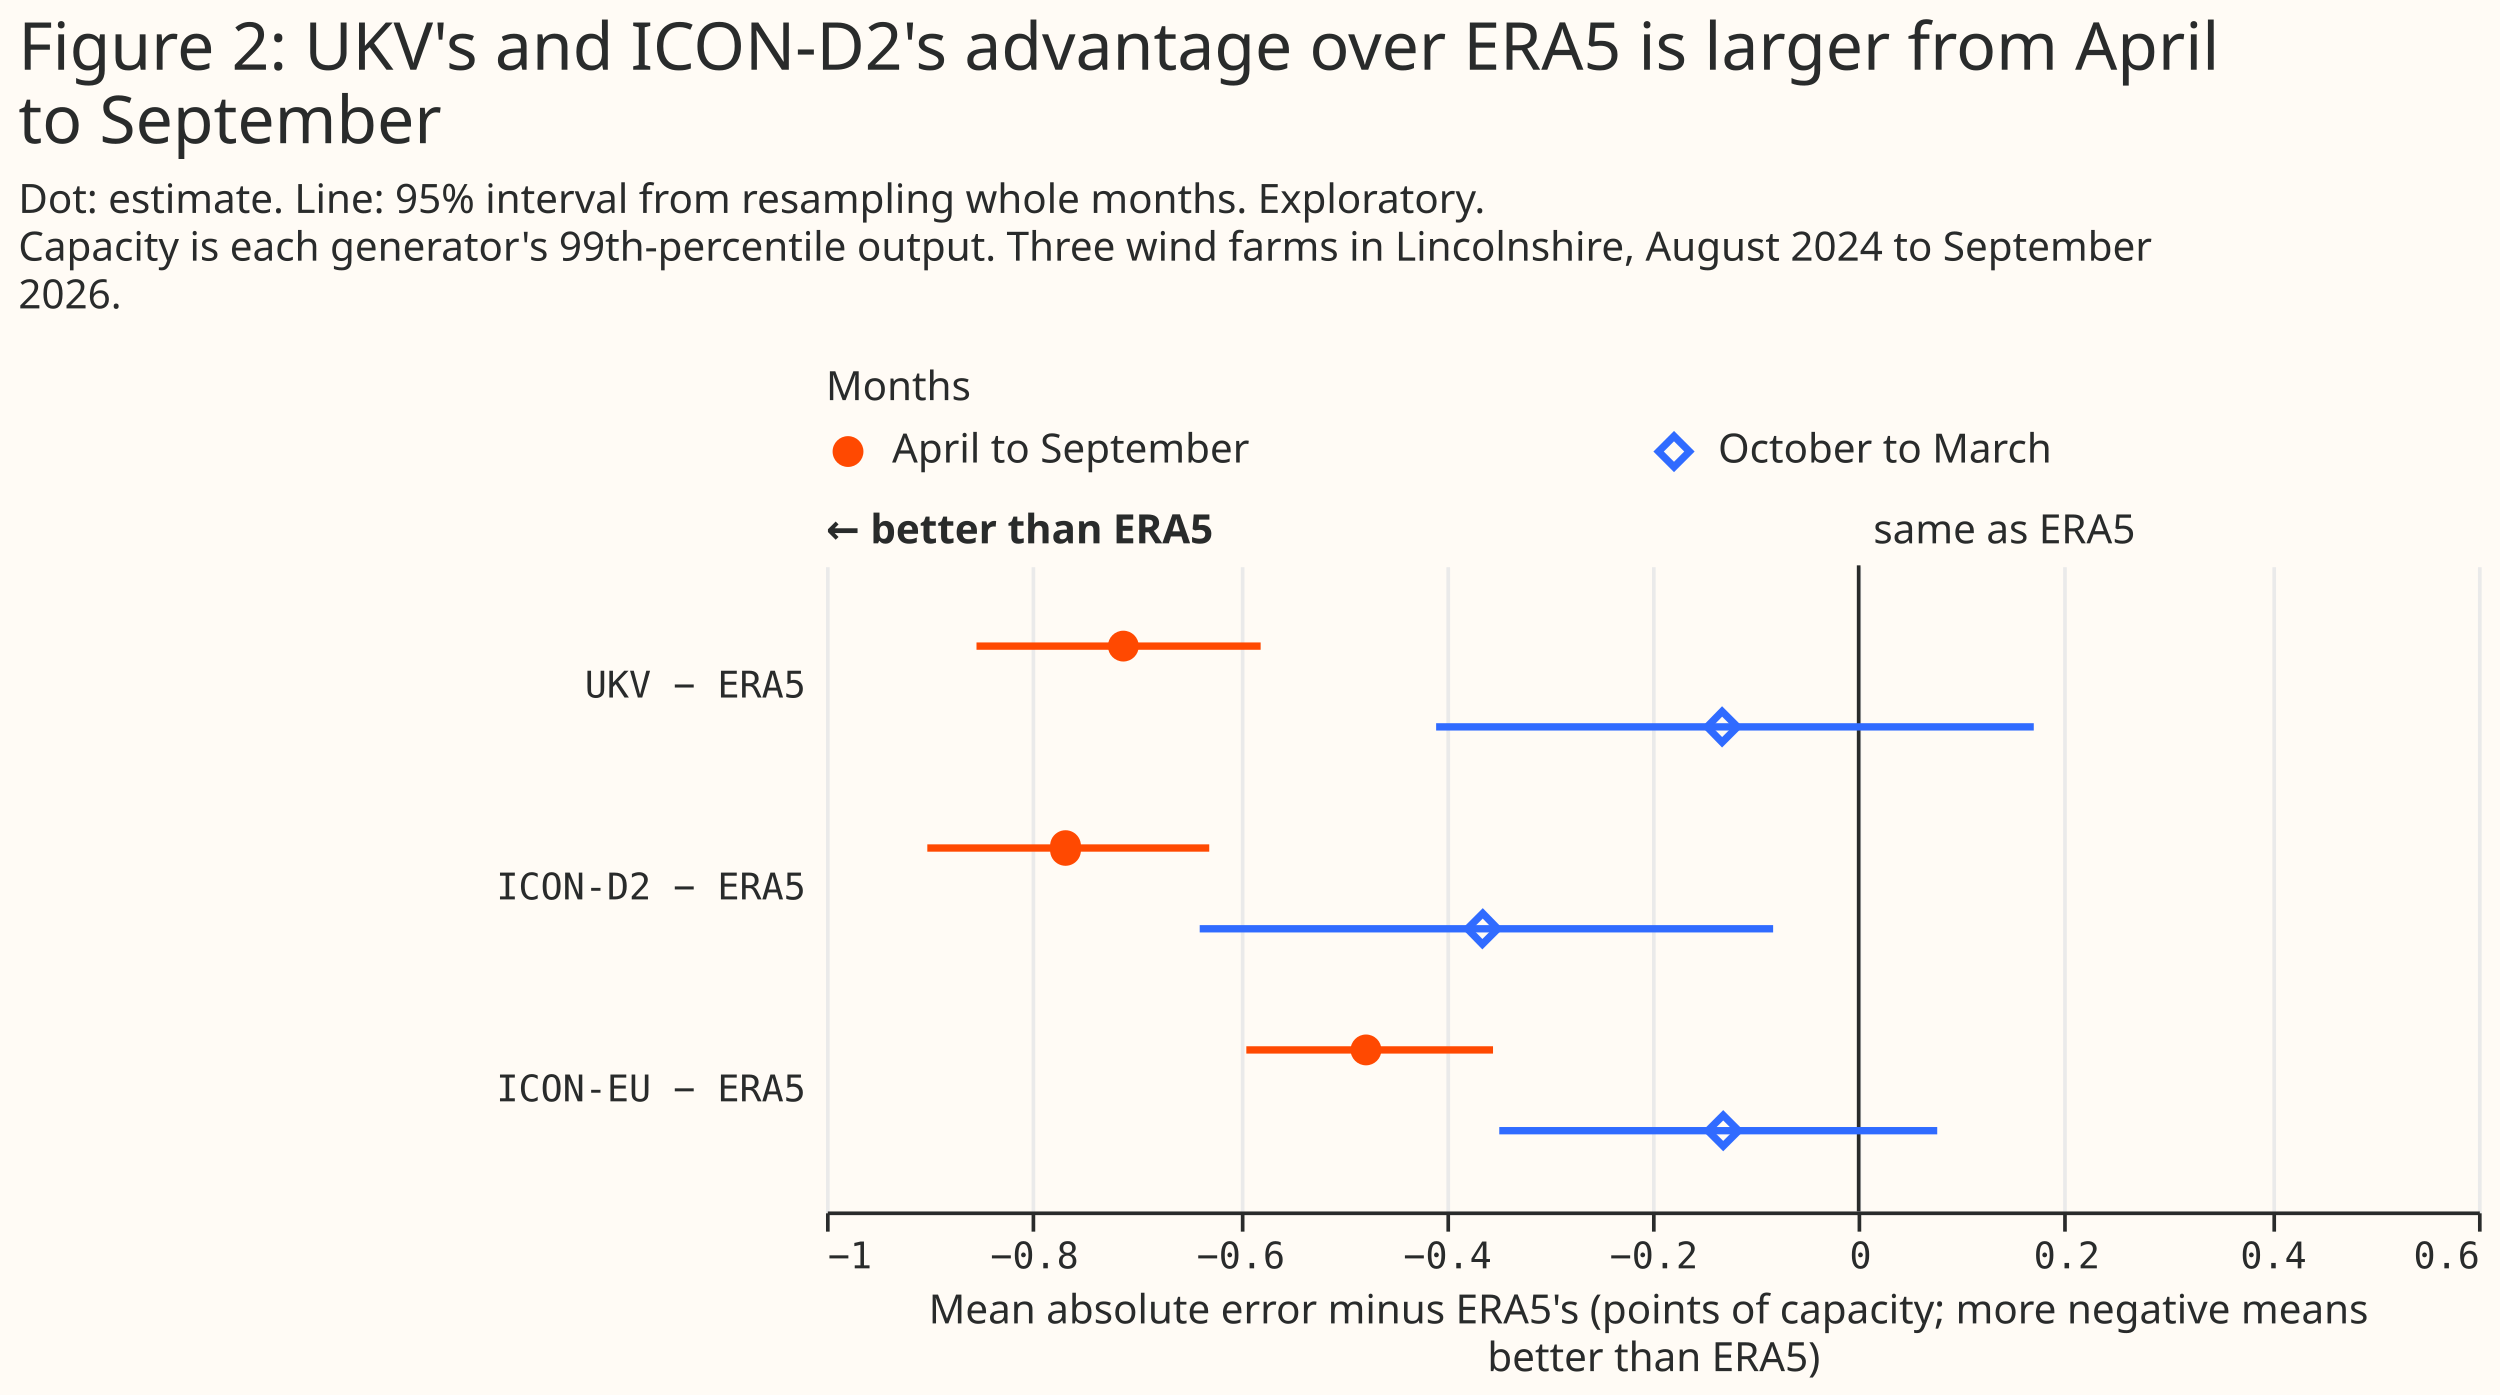
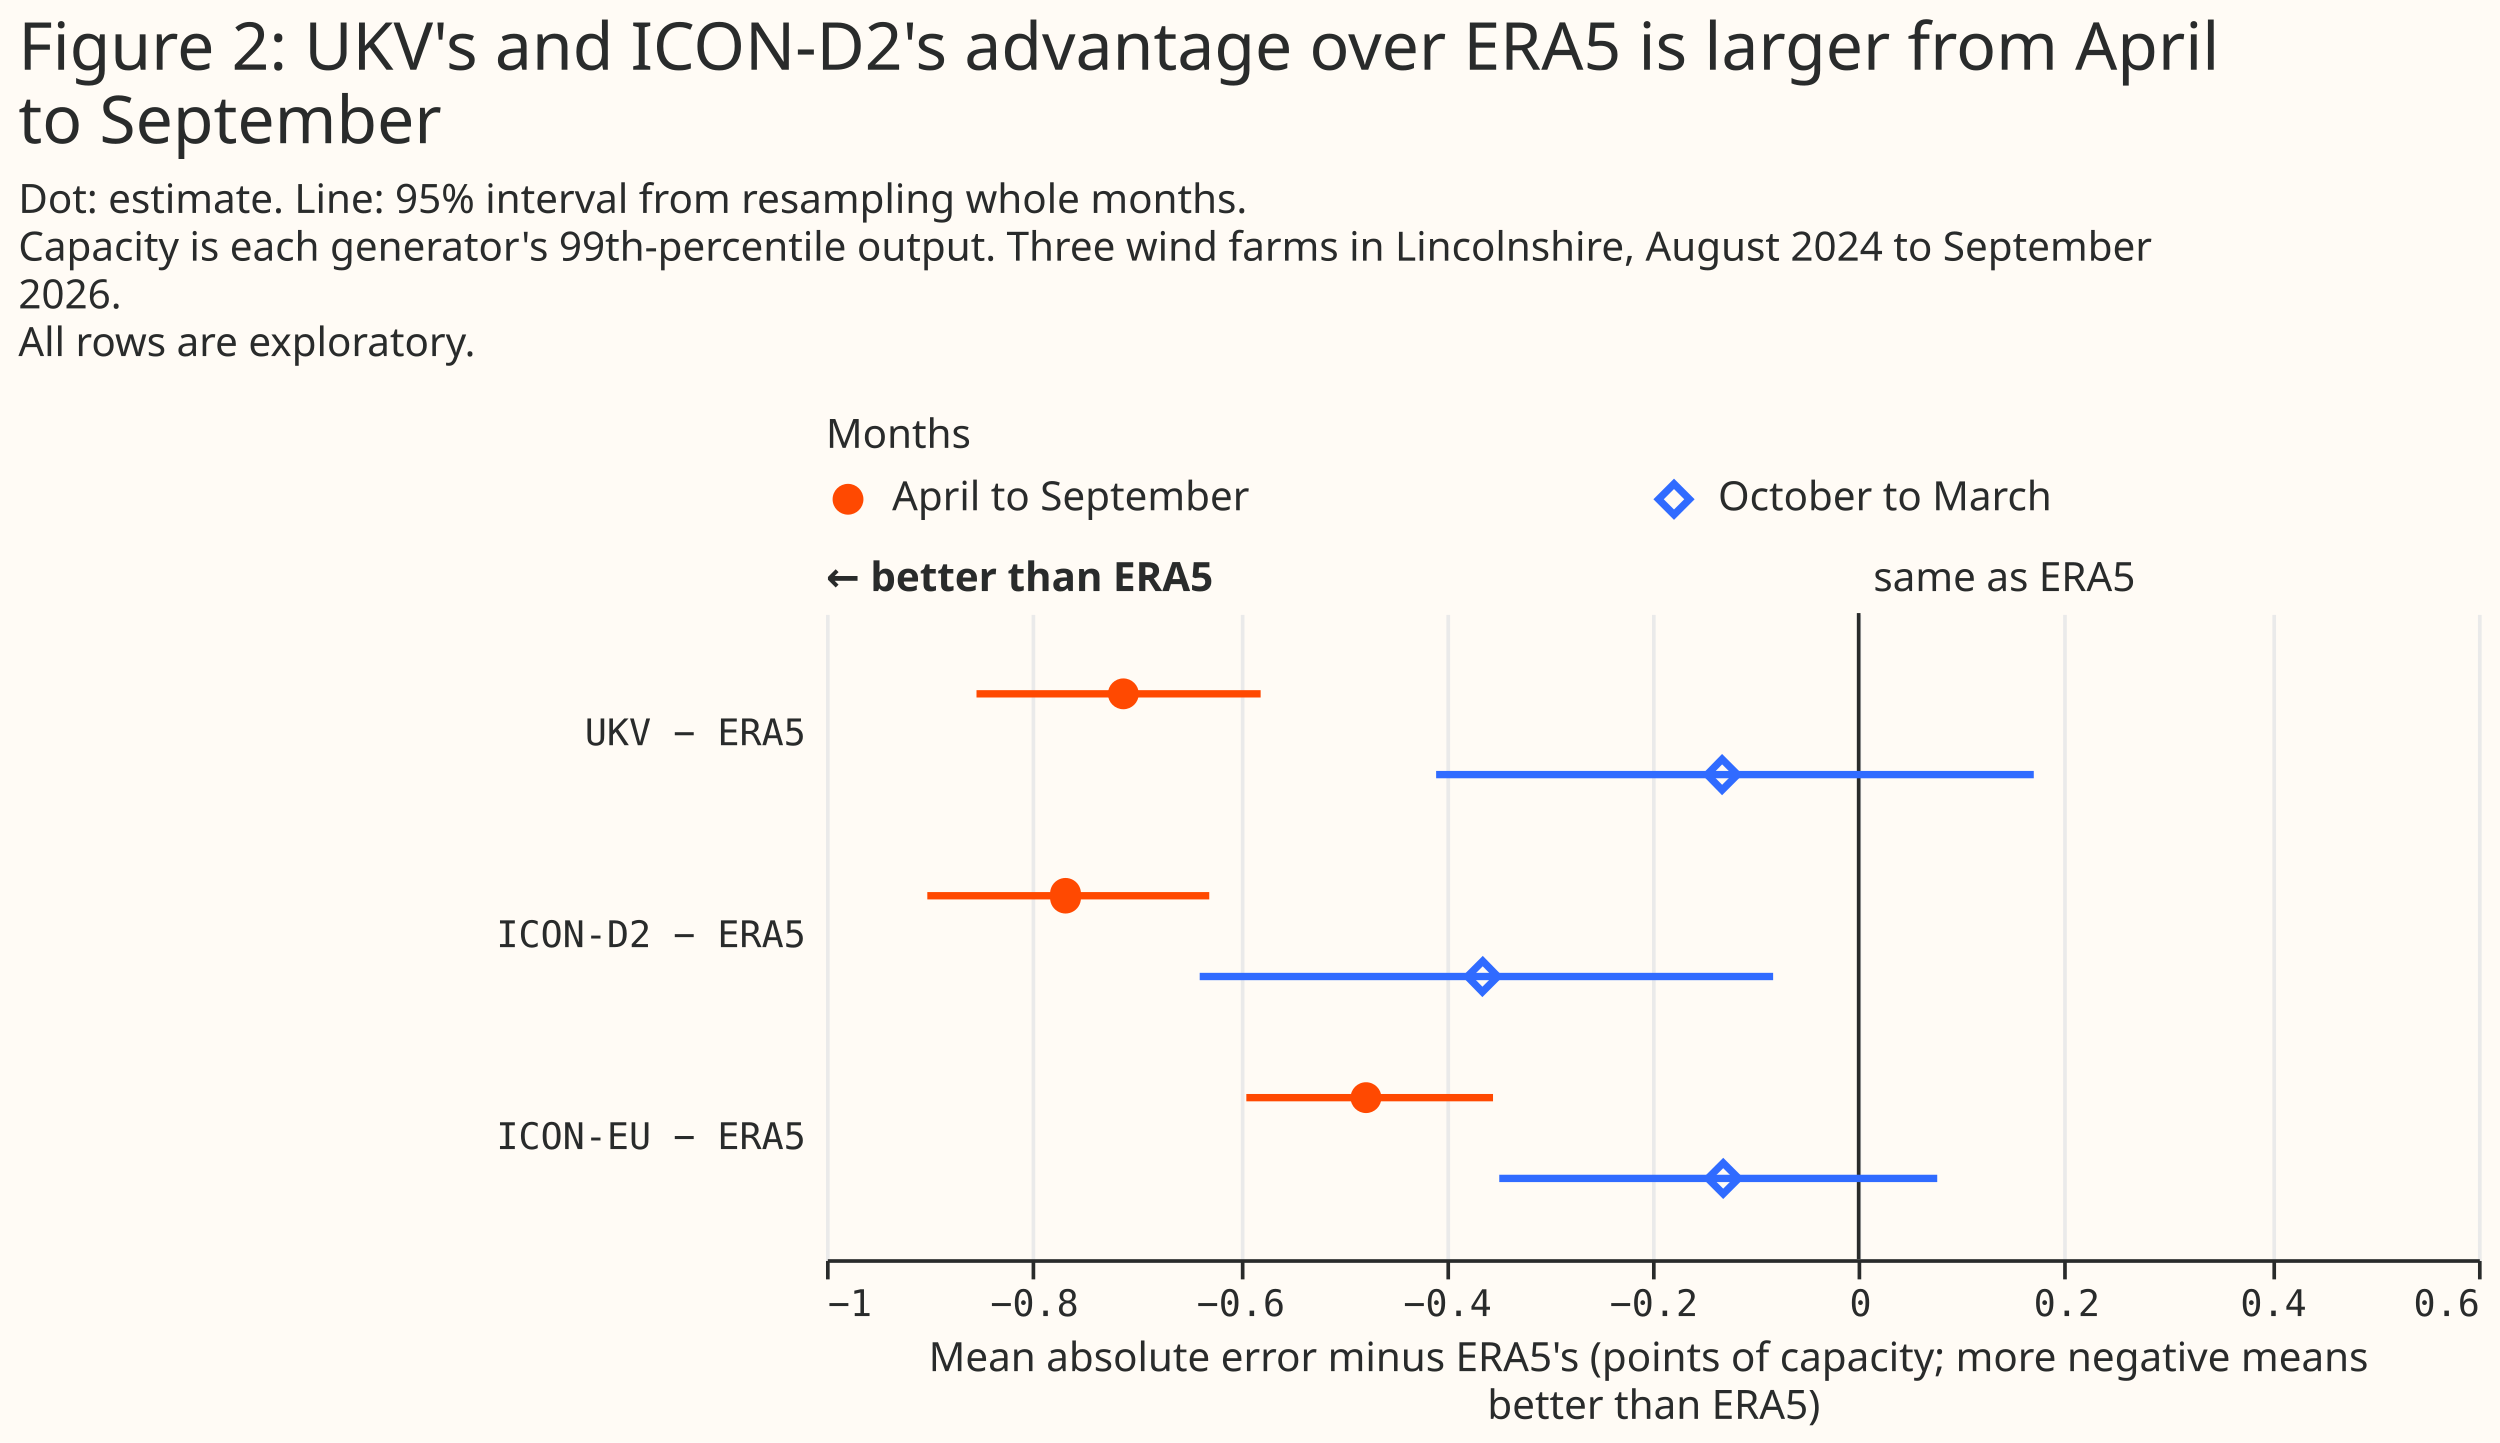
- <svg xmlns="http://www.w3.org/2000/svg" width="681" height="380" class="marks" viewBox="0 0 681 380">
-   <path fill="#fffbf5" d="M0 0h681v380H0z" />
+ <svg xmlns="http://www.w3.org/2000/svg" width="681" height="393" class="marks" viewBox="0 0 681 393">
+   <path fill="#fffbf5" d="M0 0h681v393H0z" />
  <g fill="none" stroke-miterlimit="10" aria-roledescription="group mark container" class="mark-group role-frame root">
-     <path d="M225 115h450z" aria-hidden="true" class="background" />
+     <path d="M225 128h450z" aria-hidden="true" class="background" />
    <g aria-roledescription="group mark container" class="mark-group role-scope concat_0_group">
      <g aria-roledescription="group mark container" class="mark-group role-scope concat_0_concat_0_group">
-         <path fill="#fffbf5" d="M225 115h450v16H225Z" aria-hidden="true" class="background" />
+         <path fill="#fffbf5" d="M225 128h450v16H225Z" aria-hidden="true" class="background" />
        <g aria-roledescription="symbol mark container" class="mark-symbol role-mark concat_0_concat_0_layer_0_marks">
-           <path fill="#ff4901" d="M235.2 123a4.2 4.2 0 1 1-8.4 0 4.2 4.2 0 1 1 8.4 0" aria-label="x: 6; colour: #FF4901; shape: circle" aria-roledescription="point" />
+           <path fill="#ff4901" d="M235.2 136a4.2 4.2 0 1 1-8.4 0 4.2 4.2 0 1 1 8.4 0" aria-label="x: 6; colour: #FF4901; shape: circle" aria-roledescription="point" />
        </g>
        <g aria-roledescription="symbol mark container" class="mark-symbol role-mark concat_0_concat_0_layer_1_marks">
-           <path stroke="#306bff" stroke-width="2" d="m451.8 123 4.2-4.2 4.2 4.2-4.2 4.2Z" aria-label="x: 231; colour: #306BFF; shape: diamond" aria-roledescription="point" />
+           <path stroke="#306bff" stroke-width="2" d="m451.8 136 4.2-4.2 4.2 4.2-4.2 4.2Z" aria-label="x: 231; colour: #306BFF; shape: diamond" aria-roledescription="point" />
        </g>
        <g fill="#292b2b" aria-roledescription="text mark container" class="mark-text role-mark concat_0_concat_0_layer_2_marks" font-family="Matter XH, DM Sans, sans-serif" font-size="11">
-           <text aria-label="x: 6; label: April to September" aria-roledescription="text mark" transform="translate(243 126)">April to September</text>
-           <text aria-label="x: 231; label: October to March" aria-roledescription="text mark" transform="translate(468 126)">October to March</text>
+           <text aria-label="x: 6; label: April to September" aria-roledescription="text mark" transform="translate(243 139)">April to September</text>
+           <text aria-label="x: 231; label: October to March" aria-roledescription="text mark" transform="translate(468 139)">October to March</text>
        </g>
        <g class="mark-group role-title">
-           <text fill="#292b2b" aria-label="Title text 'Months'" aria-roledescription="title" class="mark-text role-title-text" font-family="Matter XH, DM Sans, sans-serif" font-size="11" pointer-events="none" transform="translate(225 109)">Months</text>
+           <text fill="#292b2b" aria-label="Title text 'Months'" aria-roledescription="title" class="mark-text role-title-text" font-family="Matter XH, DM Sans, sans-serif" font-size="11" pointer-events="none" transform="translate(225 122)">Months</text>
        </g>
      </g>
      <g aria-roledescription="group mark container" class="mark-group role-scope concat_0_concat_1_group">
-         <path fill="#fffbf5" d="M225 154h450v176H225Z" aria-hidden="true" class="background" />
+         <path fill="#fffbf5" d="M225 167h450v176H225Z" aria-hidden="true" class="background" />
        <g aria-hidden="true" class="mark-group role-axis">
-           <path stroke="#eaeaea" d="M225.5 330.5v-176m56 176v-176m57 176v-176m56 176v-176m56 176v-176m56 176v-176m56 176v-176m57 176v-176m56 176v-176" class="mark-rule role-axis-grid" pointer-events="none" />
+           <path stroke="#eaeaea" d="M225.5 343.5v-176m56 176v-176m57 176v-176m56 176v-176m56 176v-176m56 176v-176m56 176v-176m57 176v-176m56 176v-176" class="mark-rule role-axis-grid" pointer-events="none" />
        </g>
        <g aria-label="X-axis titled 'Mean absolute error minus ERA5's (points of capacity; more negative means better than ERA5)' for a linear scale with values from −1 to 0.6" aria-roledescription="axis" class="mark-group role-axis" pointer-events="none">
-           <path stroke="#292b2b" d="M225.5 330.5v5m56-5v5m57-5v5m56-5v5m56-5v5m56-5v5m56-5v5m57-5v5m56-5v5" class="mark-rule role-axis-tick" />
+           <path stroke="#292b2b" d="M225.5 343.5v5m56-5v5m57-5v5m56-5v5m56-5v5m56-5v5m56-5v5m57-5v5m56-5v5" class="mark-rule role-axis-tick" />
          <g fill="#292b2b" class="mark-text role-axis-label" font-family="Matter Semi Mono, Roboto Mono, monospace" font-size="10">
-             <text transform="translate(225.5 345.5)">−1</text>
-             <text text-anchor="middle" transform="translate(281.8 345.5)">−0.8</text>
-             <text text-anchor="middle" transform="translate(338 345.5)">−0.6</text>
-             <text text-anchor="middle" transform="translate(394.3 345.5)">−0.4</text>
-             <text text-anchor="middle" transform="translate(450.5 345.5)">−0.2</text>
-             <text text-anchor="middle" transform="translate(506.8 345.5)">0</text>
-             <text text-anchor="middle" transform="translate(563 345.5)">0.2</text>
-             <text text-anchor="middle" transform="translate(619.3 345.5)">0.4</text>
-             <text text-anchor="end" transform="translate(675.5 345.5)">0.6</text>
+             <text transform="translate(225.5 358.5)">−1</text>
+             <text text-anchor="middle" transform="translate(281.8 358.5)">−0.8</text>
+             <text text-anchor="middle" transform="translate(338 358.5)">−0.6</text>
+             <text text-anchor="middle" transform="translate(394.3 358.5)">−0.4</text>
+             <text text-anchor="middle" transform="translate(450.5 358.5)">−0.2</text>
+             <text text-anchor="middle" transform="translate(506.8 358.5)">0</text>
+             <text text-anchor="middle" transform="translate(563 358.5)">0.2</text>
+             <text text-anchor="middle" transform="translate(619.3 358.5)">0.4</text>
+             <text text-anchor="end" transform="translate(675.5 358.5)">0.6</text>
          </g>
-           <path stroke="#292b2b" d="M225.5 330.5h450" class="mark-rule role-axis-domain" />
-           <text fill="#292b2b" class="mark-text role-axis-title" font-family="Matter XH, DM Sans, sans-serif" font-size="11" text-anchor="middle" transform="translate(450.5 360.5)">
+           <path stroke="#292b2b" d="M225.5 343.5h450" class="mark-rule role-axis-domain" />
+           <text fill="#292b2b" class="mark-text role-axis-title" font-family="Matter XH, DM Sans, sans-serif" font-size="11" text-anchor="middle" transform="translate(450.5 373.5)">
            <tspan>Mean absolute error minus ERA5's (points of capacity; more negative means</tspan>
            <tspan x="0" dy="13">better than ERA5)</tspan>
          </text>
        </g>
        <g aria-label="Y-axis for a discrete scale with 3 values: UKV − ERA5, ICON-D2 − ERA5, ICON-EU − ERA5" aria-roledescription="axis" class="mark-group role-axis">
          <g fill="#292b2b" class="mark-text role-axis-label" font-family="Matter Semi Mono, Roboto Mono, monospace" font-size="10" pointer-events="none" text-anchor="end">
-             <text transform="translate(219.5 190)">UKV − ERA5</text>
-             <text transform="translate(219.5 245)">ICON-D2 − ERA5</text>
-             <text transform="translate(219.5 300)">ICON-EU − ERA5</text>
+             <text transform="translate(219.5 203)">UKV − ERA5</text>
+             <text transform="translate(219.5 258)">ICON-D2 − ERA5</text>
+             <text transform="translate(219.5 313)">ICON-EU − ERA5</text>
          </g>
        </g>
        <g aria-roledescription="rule mark container" class="mark-rule role-mark concat_0_concat_1_layer_0_marks">
-           <path stroke="#292b2b" d="M506.3 154v176" aria-label="x: 0" aria-roledescription="rule mark" />
+           <path stroke="#292b2b" d="M506.3 167v176" aria-label="x: 0" aria-roledescription="rule mark" />
        </g>
        <g aria-roledescription="text mark container" class="mark-text role-mark concat_0_concat_1_layer_1_marks">
-           <text fill="#292b2b" aria-label="x: 0" aria-roledescription="text mark" font-family="Matter XH, DM Sans, sans-serif" font-size="11" transform="translate(510.3 148)">same as ERA5</text>
+           <text fill="#292b2b" aria-label="x: 0" aria-roledescription="text mark" font-family="Matter XH, DM Sans, sans-serif" font-size="11" transform="translate(510.3 161)">same as ERA5</text>
        </g>
        <g aria-roledescription="text mark container" class="mark-text role-mark concat_0_concat_1_layer_2_marks">
-           <text fill="#292b2b" aria-label="x: −1" aria-roledescription="text mark" font-family="Matter XH, DM Sans, sans-serif" font-size="11" font-weight="bold" transform="translate(225 148)">← better than ERA5</text>
+           <text fill="#292b2b" aria-label="x: −1" aria-roledescription="text mark" font-family="Matter XH, DM Sans, sans-serif" font-size="11" font-weight="bold" transform="translate(225 161)">← better than ERA5</text>
        </g>
-         <g stroke-width="2" aria-hidden="true" class="mark-rule role-mark concat_0_concat_1_layer_3_marks" clip-path="url(#a)" transform="translate(225 154)">
+         <g stroke-width="2" aria-hidden="true" class="mark-rule role-mark concat_0_concat_1_layer_3_marks" clip-path="url(#a)" transform="translate(225 167)">
          <path stroke="#ff4901" d="M41 22h77.4" />
          <path stroke="#306bff" d="M166.2 44H329" />
          <path stroke="#ff4901" d="M27.6 77h76.8" />
          <path stroke="#306bff" d="M101.8 99H258" />
          <path stroke="#ff4901" d="M114.5 132h67.2" />
          <path stroke="#306bff" d="M183.4 154h119.3" />
        </g>
-         <g fill="#ff4901" aria-roledescription="symbol mark container" class="mark-symbol role-mark concat_0_concat_1_layer_4_marks" clip-path="url(#b)" transform="translate(225 154)">
+         <g fill="#ff4901" aria-roledescription="symbol mark container" class="mark-symbol role-mark concat_0_concat_1_layer_4_marks" clip-path="url(#b)" transform="translate(225 167)">
          <path d="M85.2 22a4.2 4.2 0 1 1-8.4 0 4.2 4.2 0 1 1 8.4 0" aria-label="Mean absolute error minus ERA5's (points of capacity; more negative means, better than ERA5): −0.71; label: UKV − ERA5; condition: April to September; shade: April to September; Row: UKV − ERA5; Estimate: −0.712; Lower 95%: −0.854; Upper 95%: −0.579" aria-roledescription="point" />
          <path d="M69.4 77a4.2 4.2 0 1 1-8.3 0 4.2 4.2 0 1 1 8.3 0" aria-label="Mean absolute error minus ERA5's (points of capacity; more negative means, better than ERA5): −0.77; label: ICON-D2 − ERA5; condition: April to September; shade: April to September; Row: ICON-D2 − ERA5; Estimate: −0.768; Lower 95%: −0.902; Upper 95%: −0.629" aria-roledescription="point" />
          <path d="M151.3 132a4.2 4.2 0 1 1-8.4 0 4.2 4.2 0 1 1 8.4 0" aria-label="Mean absolute error minus ERA5's (points of capacity; more negative means, better than ERA5): −0.48; label: ICON-EU − ERA5; condition: April to September; shade: April to September; Row: ICON-EU − ERA5; Estimate: −0.477; Lower 95%: −0.593; Upper 95%: −0.354" aria-roledescription="point" />
        </g>
-         <g stroke="#306bff" stroke-width="2" aria-roledescription="symbol mark container" class="mark-symbol role-mark concat_0_concat_1_layer_5_marks" clip-path="url(#c)" transform="translate(225 154)">
+         <g stroke="#306bff" stroke-width="2" aria-roledescription="symbol mark container" class="mark-symbol role-mark concat_0_concat_1_layer_5_marks" clip-path="url(#c)" transform="translate(225 167)">
          <path d="m240 44 4.1-4.2 4.2 4.2-4.2 4.2Z" aria-label="Mean absolute error minus ERA5's (points of capacity; more negative means, better than ERA5): −0.13; label: UKV − ERA5; condition: October to March; shade: October to March; Row: UKV − ERA5; Estimate: −0.132; Lower 95%: −0.409; Upper 95%: 0.17" aria-roledescription="point" />
          <path d="m174.7 99 4.2-4.2L183 99l-4.2 4.2Z" aria-label="Mean absolute error minus ERA5's (points of capacity; more negative means, better than ERA5): −0.36; label: ICON-D2 − ERA5; condition: October to March; shade: October to March; Row: ICON-D2 − ERA5; Estimate: −0.364; Lower 95%: −0.638; Upper 95%: −0.083" aria-roledescription="point" />
          <path d="m240.2 154 4.2-4.2 4.2 4.2-4.2 4.2Z" aria-label="Mean absolute error minus ERA5's (points of capacity; more negative means, better than ERA5): −0.13; label: ICON-EU − ERA5; condition: October to March; shade: October to March; Row: ICON-EU − ERA5; Estimate: −0.131; Lower 95%: −0.348; Upper 95%: 0.076" aria-roledescription="point" />
        </g>
      </g>
    </g>
    <g fill="#292b2b" class="mark-group role-title" font-family="Matter XH, DM Sans, sans-serif" pointer-events="none">
      <text aria-label="Title text 'Figure 2: UKV's and ICON-D2's advantage over ERA5 is larger from April to September'" aria-roledescription="title" class="mark-text role-title-text" font-size="18" transform="translate(5 19)">
        <tspan>Figure 2: UKV's and ICON-D2's advantage over ERA5 is larger from April</tspan>
        <tspan x="0" dy="20">to September</tspan>
      </text>
-       <text aria-label="Subtitle text 'Dot: estimate. Line: 95% interval from resampling whole months. Exploratory. Capacity is each generator's 99th-percentile output. Three wind farms in Lincolnshire, August 2024 to September 2026.'" aria-roledescription="subtitle" class="mark-text role-title-subtitle" font-size="11" transform="translate(5 58)">
-         <tspan>Dot: estimate. Line: 95% interval from resampling whole months. Exploratory.</tspan>
+       <text aria-label="Subtitle text 'Dot: estimate. Line: 95% interval from resampling whole months. Capacity is each generator's 99th-percentile output. Three wind farms in Lincolnshire, August 2024 to September 2026. All rows are exploratory.'" aria-roledescription="subtitle" class="mark-text role-title-subtitle" font-size="11" transform="translate(5 58)">
+         <tspan>Dot: estimate. Line: 95% interval from resampling whole months.</tspan>
        <tspan x="0" dy="13">Capacity is each generator's 99th-percentile output. Three wind farms in Lincolnshire, August 2024 to September</tspan>
        <tspan x="0" dy="13">2026.</tspan>
+         <tspan x="0" dy="13">All rows are exploratory.</tspan>
      </text>
    </g>
  </g>
  <defs>
    <clipPath id="a">
      <path d="M0 0h450v176H0z" />
    </clipPath>
    <clipPath id="b">
      <path d="M0 0h450v176H0z" />
    </clipPath>
    <clipPath id="c">
      <path d="M0 0h450v176H0z" />
    </clipPath>
  </defs>
</svg>
